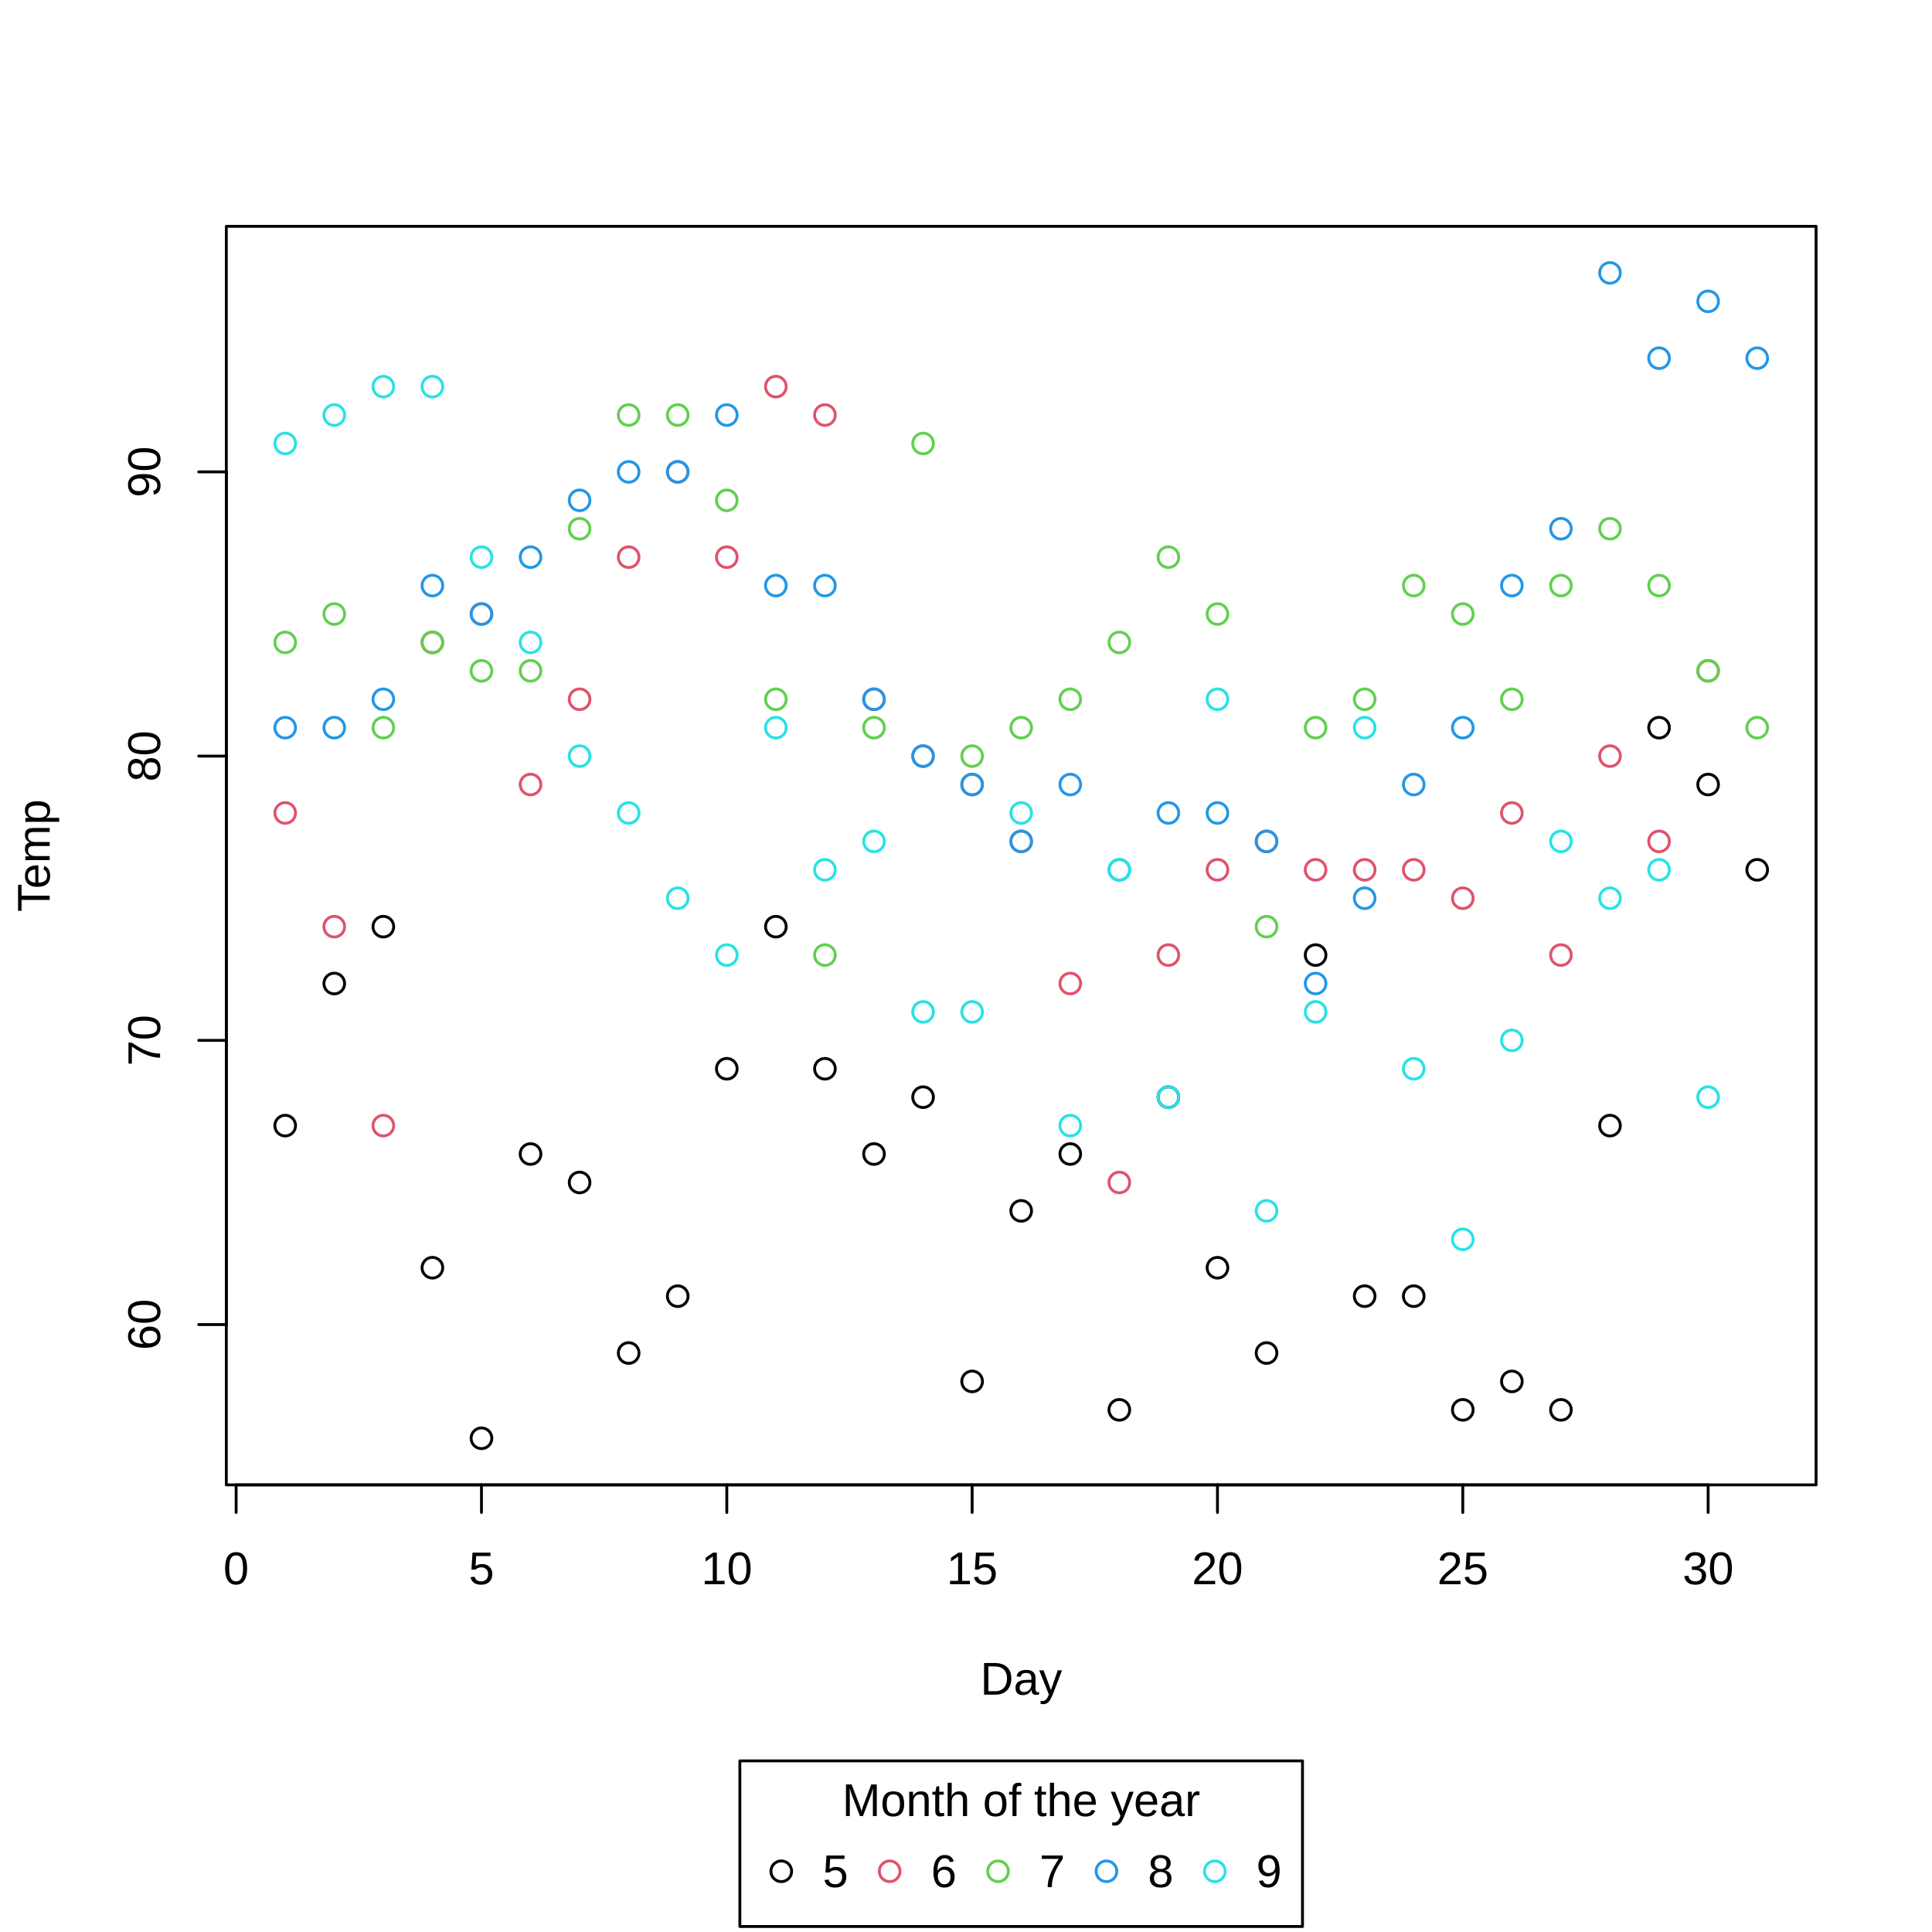
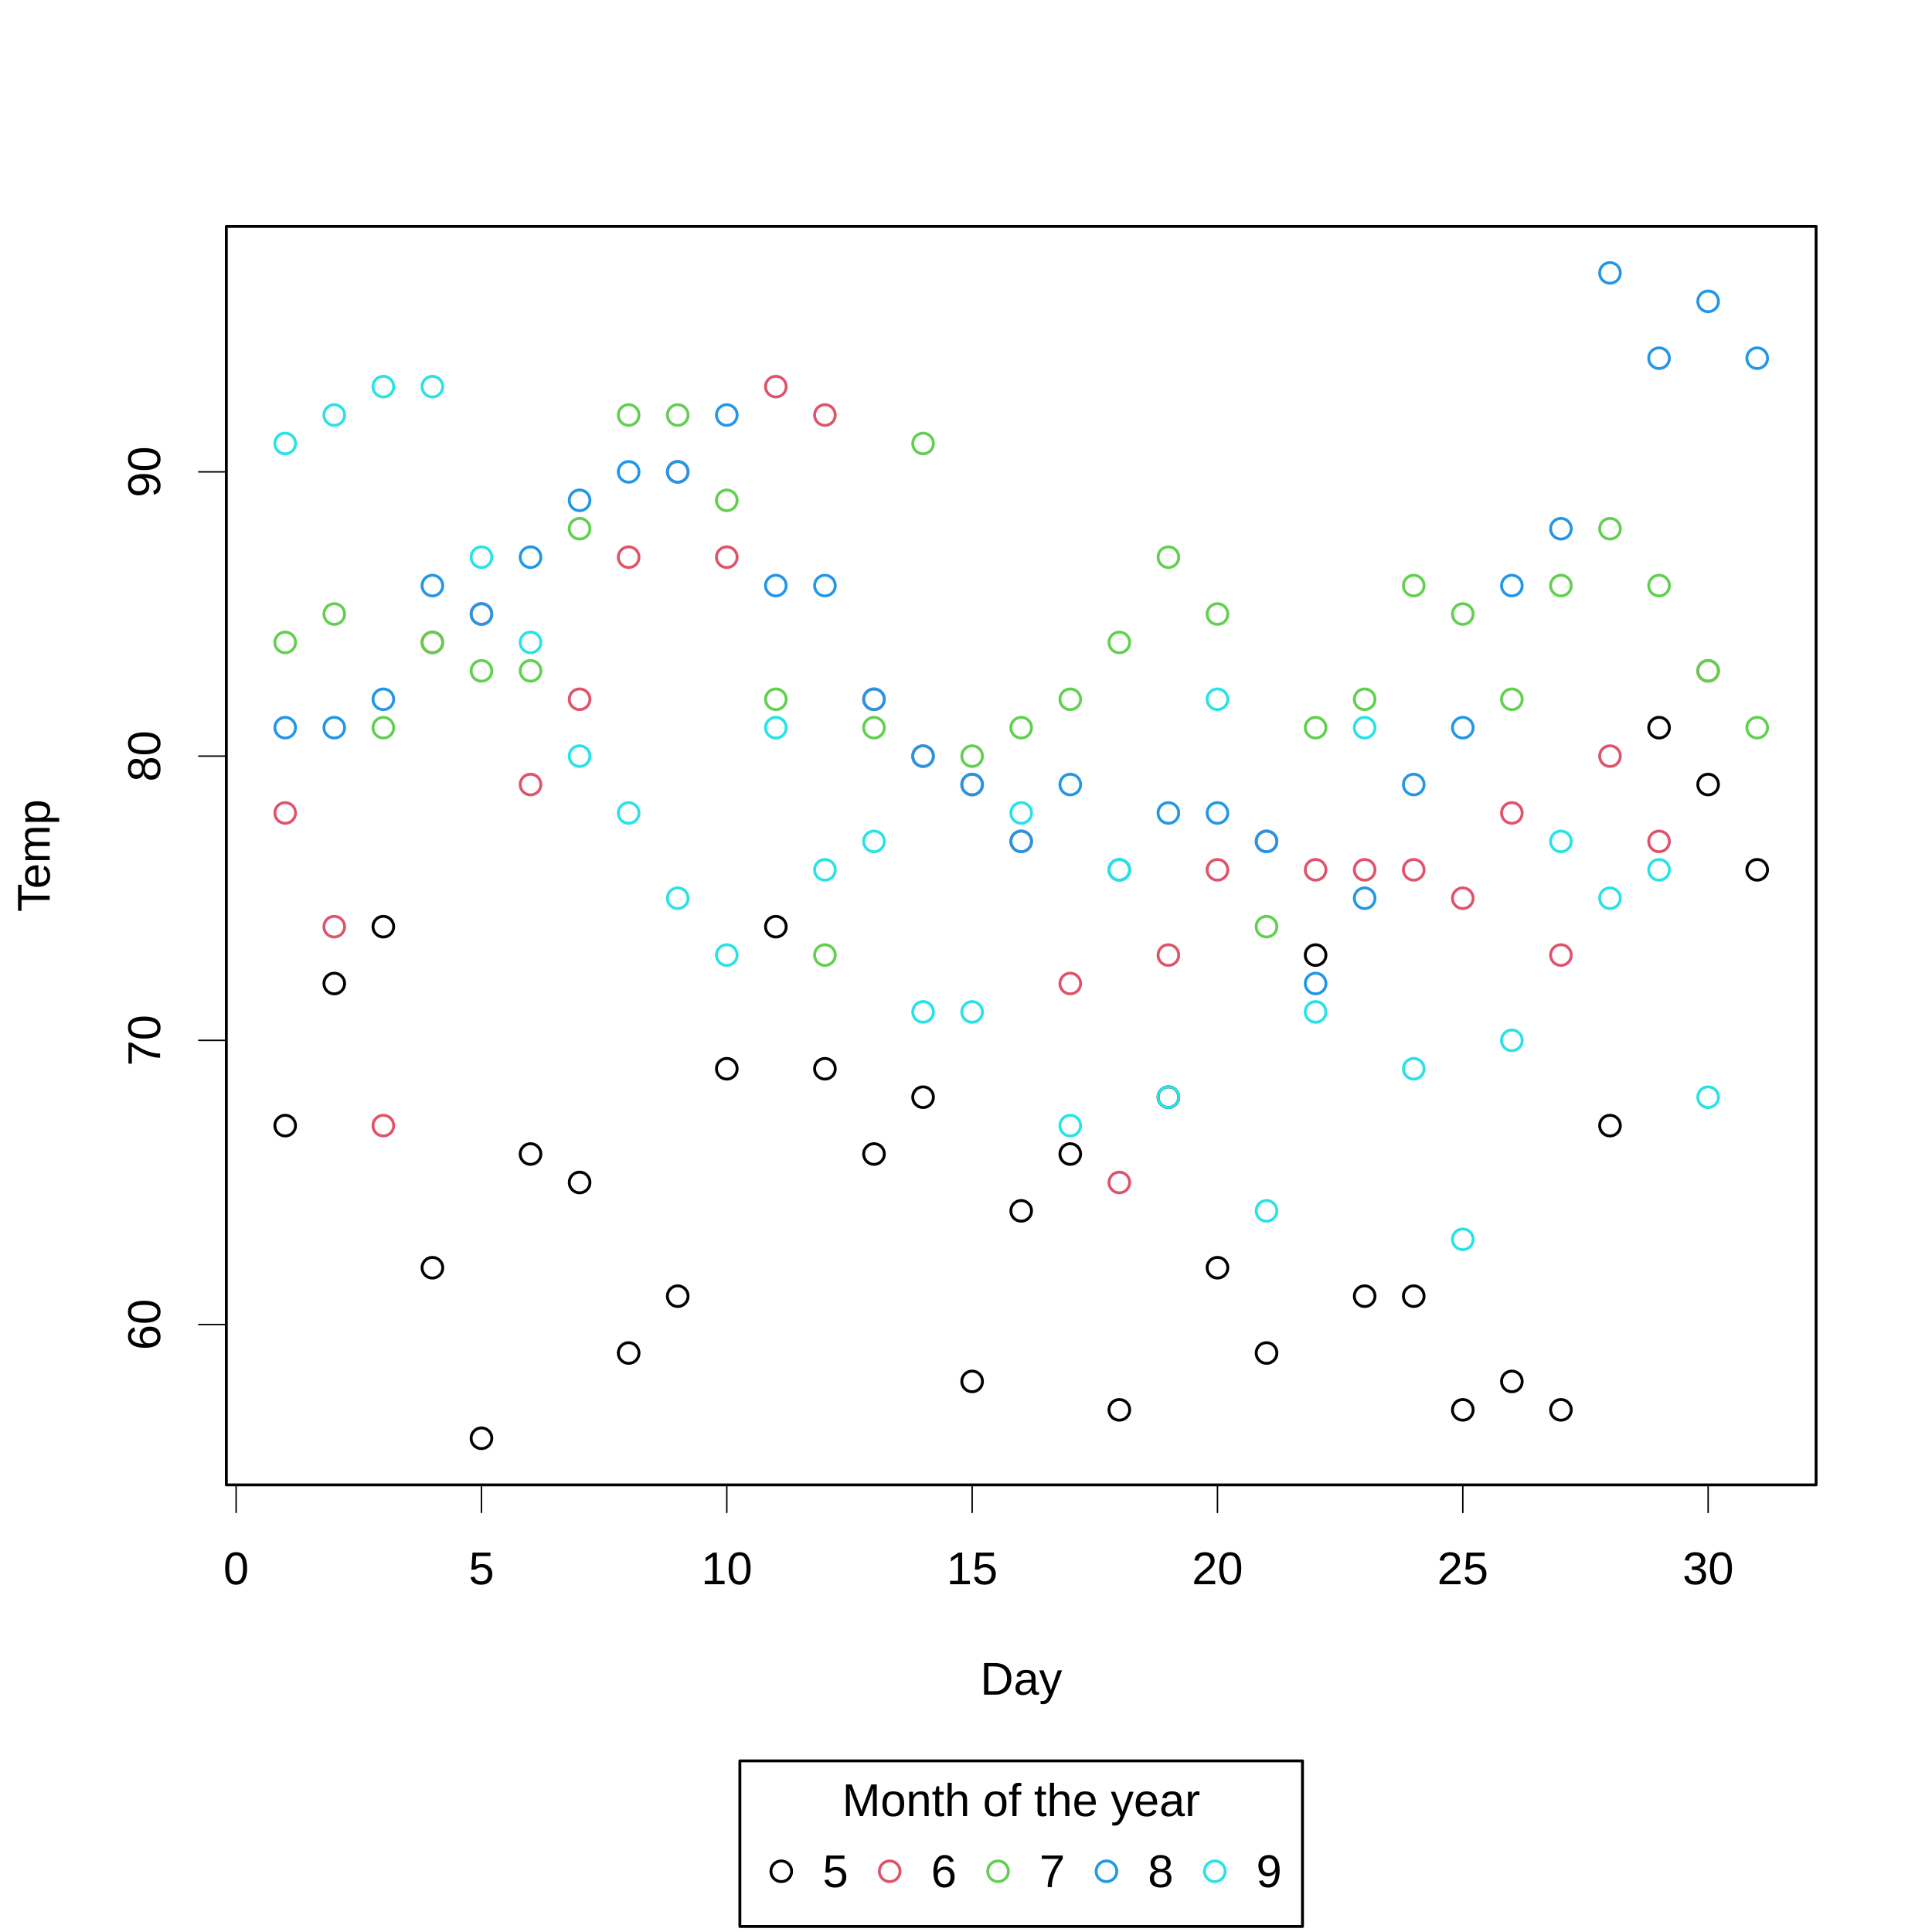
<svg xmlns="http://www.w3.org/2000/svg" class="svglite" width="504.00pt" height="504.00pt" viewBox="0 0 504.00 504.00">
  <defs>
    <style type="text/css">
    .svglite line, .svglite polyline, .svglite polygon, .svglite path, .svglite rect, .svglite circle {
      fill: none;
      stroke: #000000;
      stroke-linecap: round;
      stroke-linejoin: round;
      stroke-miterlimit: 10.00;
    }
    .svglite text {
      white-space: pre;
    }
  </style>
  </defs>
  <rect width="100%" height="100%" style="stroke: none; fill: #FFFFFF;" />
  <defs>
    <clipPath id="cpMC4wMHw1MDQuMDB8MC4wMHw1MDQuMDA=">
      <rect x="0.00" y="0.00" width="504.00" height="504.00" />
    </clipPath>
  </defs>
  <g clip-path="url(#cpMC4wMHw1MDQuMDB8MC4wMHw1MDQuMDA=)">
    <rect x="193.01" y="459.36" width="146.77" height="43.20" style="stroke-width: 0.75; fill: #FFFFFF;" />
    <circle cx="203.81" cy="488.16" r="2.70" style="stroke-width: 0.75;" />
    <circle cx="232.09" cy="488.16" r="2.70" style="stroke-width: 0.75; stroke: #DF536B;" />
    <circle cx="260.36" cy="488.16" r="2.70" style="stroke-width: 0.75; stroke: #61D04F;" />
    <circle cx="288.64" cy="488.16" r="2.70" style="stroke-width: 0.75; stroke: #2297E6;" />
    <circle cx="316.91" cy="488.16" r="2.70" style="stroke-width: 0.75; stroke: #28E2E5;" />
    <text x="266.40" y="473.76" text-anchor="middle" style="font-size: 12.00px; font-family: &quot;Liberation Sans&quot;;" textLength="93.40px" lengthAdjust="spacingAndGlyphs">Month of the year</text>
    <text x="214.61" y="492.29" style="font-size: 12.00px; font-family: &quot;Liberation Sans&quot;;" textLength="6.67px" lengthAdjust="spacingAndGlyphs">5</text>
    <text x="242.89" y="492.29" style="font-size: 12.00px; font-family: &quot;Liberation Sans&quot;;" textLength="6.67px" lengthAdjust="spacingAndGlyphs">6</text>
    <text x="271.16" y="492.29" style="font-size: 12.00px; font-family: &quot;Liberation Sans&quot;;" textLength="6.67px" lengthAdjust="spacingAndGlyphs">7</text>
    <text x="299.44" y="492.29" style="font-size: 12.00px; font-family: &quot;Liberation Sans&quot;;" textLength="6.67px" lengthAdjust="spacingAndGlyphs">8</text>
    <text x="327.71" y="492.29" style="font-size: 12.00px; font-family: &quot;Liberation Sans&quot;;" textLength="6.67px" lengthAdjust="spacingAndGlyphs">9</text>
  </g>
  <defs>
    <clipPath id="cpMC4wMHw1MDQuMDB8MC4wMHw0NDQuOTY=">
      <rect x="0.00" y="0.00" width="504.00" height="444.96" />
    </clipPath>
  </defs>
  <g clip-path="url(#cpMC4wMHw1MDQuMDB8MC4wMHw0NDQuOTY=)">
    <text x="266.40" y="442.08" text-anchor="middle" style="font-size: 12.00px; font-family: &quot;Liberation Sans&quot;;" textLength="21.35px" lengthAdjust="spacingAndGlyphs">Day</text>
    <text transform="translate(12.96,223.20) rotate(-90)" text-anchor="middle" style="font-size: 12.00px; font-family: &quot;Liberation Sans&quot;;" textLength="29.35px" lengthAdjust="spacingAndGlyphs">Temp</text>
  </g>
  <g clip-path="url(#cpMC4wMHw1MDQuMDB8MC4wMHw1MDQuMDA=)">
-     <line x1="61.60" y1="387.36" x2="445.60" y2="387.36" style="stroke-width: 0.75;" />
-     <line x1="61.60" y1="387.36" x2="61.60" y2="394.56" style="stroke-width: 0.75;" />
-     <line x1="125.60" y1="387.36" x2="125.60" y2="394.56" style="stroke-width: 0.75;" />
-     <line x1="189.60" y1="387.36" x2="189.60" y2="394.56" style="stroke-width: 0.75;" />
-     <line x1="253.60" y1="387.36" x2="253.60" y2="394.56" style="stroke-width: 0.75;" />
-     <line x1="317.60" y1="387.36" x2="317.60" y2="394.56" style="stroke-width: 0.75;" />
-     <line x1="381.60" y1="387.36" x2="381.60" y2="394.56" style="stroke-width: 0.75;" />
-     <line x1="445.60" y1="387.36" x2="445.60" y2="394.56" style="stroke-width: 0.75;" />
+     <line x1="61.60" y1="387.36" x2="445.60" y2="387.36" style="stroke-width: 0.38;" />
+     <line x1="61.60" y1="387.36" x2="61.60" y2="394.56" style="stroke-width: 0.38;" />
+     <line x1="125.60" y1="387.36" x2="125.60" y2="394.56" style="stroke-width: 0.38;" />
+     <line x1="189.60" y1="387.36" x2="189.60" y2="394.56" style="stroke-width: 0.38;" />
+     <line x1="253.60" y1="387.36" x2="253.60" y2="394.56" style="stroke-width: 0.38;" />
+     <line x1="317.60" y1="387.36" x2="317.60" y2="394.56" style="stroke-width: 0.38;" />
+     <line x1="381.60" y1="387.36" x2="381.60" y2="394.56" style="stroke-width: 0.38;" />
+     <line x1="445.60" y1="387.36" x2="445.60" y2="394.56" style="stroke-width: 0.38;" />
    <text x="61.60" y="413.28" text-anchor="middle" style="font-size: 12.00px; font-family: &quot;Liberation Sans&quot;;" textLength="6.67px" lengthAdjust="spacingAndGlyphs">0</text>
    <text x="125.60" y="413.28" text-anchor="middle" style="font-size: 12.00px; font-family: &quot;Liberation Sans&quot;;" textLength="6.67px" lengthAdjust="spacingAndGlyphs">5</text>
    <text x="189.60" y="413.28" text-anchor="middle" style="font-size: 12.00px; font-family: &quot;Liberation Sans&quot;;" textLength="13.35px" lengthAdjust="spacingAndGlyphs">10</text>
    <text x="253.60" y="413.28" text-anchor="middle" style="font-size: 12.00px; font-family: &quot;Liberation Sans&quot;;" textLength="13.35px" lengthAdjust="spacingAndGlyphs">15</text>
    <text x="317.60" y="413.28" text-anchor="middle" style="font-size: 12.00px; font-family: &quot;Liberation Sans&quot;;" textLength="13.35px" lengthAdjust="spacingAndGlyphs">20</text>
    <text x="381.60" y="413.28" text-anchor="middle" style="font-size: 12.00px; font-family: &quot;Liberation Sans&quot;;" textLength="13.35px" lengthAdjust="spacingAndGlyphs">25</text>
    <text x="445.60" y="413.28" text-anchor="middle" style="font-size: 12.00px; font-family: &quot;Liberation Sans&quot;;" textLength="13.35px" lengthAdjust="spacingAndGlyphs">30</text>
-     <line x1="59.04" y1="345.54" x2="59.04" y2="123.10" style="stroke-width: 0.75;" />
-     <line x1="59.04" y1="345.54" x2="51.84" y2="345.54" style="stroke-width: 0.75;" />
-     <line x1="59.04" y1="271.40" x2="51.84" y2="271.40" style="stroke-width: 0.75;" />
-     <line x1="59.04" y1="197.25" x2="51.84" y2="197.25" style="stroke-width: 0.75;" />
-     <line x1="59.04" y1="123.10" x2="51.84" y2="123.10" style="stroke-width: 0.75;" />
+     <line x1="59.04" y1="345.54" x2="59.04" y2="123.10" style="stroke-width: 0.38;" />
+     <line x1="59.04" y1="345.54" x2="51.84" y2="345.54" style="stroke-width: 0.38;" />
+     <line x1="59.04" y1="271.40" x2="51.84" y2="271.40" style="stroke-width: 0.38;" />
+     <line x1="59.04" y1="197.25" x2="51.84" y2="197.25" style="stroke-width: 0.38;" />
+     <line x1="59.04" y1="123.10" x2="51.84" y2="123.10" style="stroke-width: 0.38;" />
    <text transform="translate(41.76,345.54) rotate(-90)" text-anchor="middle" style="font-size: 12.00px; font-family: &quot;Liberation Sans&quot;;" textLength="13.35px" lengthAdjust="spacingAndGlyphs">60</text>
    <text transform="translate(41.76,271.40) rotate(-90)" text-anchor="middle" style="font-size: 12.00px; font-family: &quot;Liberation Sans&quot;;" textLength="13.35px" lengthAdjust="spacingAndGlyphs">70</text>
    <text transform="translate(41.76,197.25) rotate(-90)" text-anchor="middle" style="font-size: 12.00px; font-family: &quot;Liberation Sans&quot;;" textLength="13.35px" lengthAdjust="spacingAndGlyphs">80</text>
    <text transform="translate(41.76,123.10) rotate(-90)" text-anchor="middle" style="font-size: 12.00px; font-family: &quot;Liberation Sans&quot;;" textLength="13.35px" lengthAdjust="spacingAndGlyphs">90</text>
    <polygon points="59.04,387.36 473.76,387.36 473.76,59.04 59.04,59.04 " style="stroke-width: 0.75;" />
  </g>
  <defs>
    <clipPath id="cpNTkuMDR8NDczLjc2fDU5LjA0fDM4Ny4zNg==">
      <rect x="59.04" y="59.04" width="414.72" height="328.32" />
    </clipPath>
  </defs>
  <g clip-path="url(#cpNTkuMDR8NDczLjc2fDU5LjA0fDM4Ny4zNg==)">
    <circle cx="74.40" cy="293.64" r="2.70" style="stroke-width: 0.75;" />
    <circle cx="87.20" cy="256.57" r="2.70" style="stroke-width: 0.75;" />
    <circle cx="100.00" cy="241.74" r="2.70" style="stroke-width: 0.75;" />
    <circle cx="112.80" cy="330.71" r="2.70" style="stroke-width: 0.75;" />
    <circle cx="125.60" cy="375.20" r="2.70" style="stroke-width: 0.75;" />
    <circle cx="138.40" cy="301.05" r="2.70" style="stroke-width: 0.75;" />
    <circle cx="151.20" cy="308.47" r="2.70" style="stroke-width: 0.75;" />
    <circle cx="164.00" cy="352.96" r="2.70" style="stroke-width: 0.75;" />
    <circle cx="176.80" cy="338.13" r="2.70" style="stroke-width: 0.75;" />
    <circle cx="189.60" cy="278.81" r="2.70" style="stroke-width: 0.75;" />
    <circle cx="202.40" cy="241.74" r="2.70" style="stroke-width: 0.75;" />
    <circle cx="215.20" cy="278.81" r="2.70" style="stroke-width: 0.75;" />
    <circle cx="228.00" cy="301.05" r="2.70" style="stroke-width: 0.75;" />
    <circle cx="240.80" cy="286.22" r="2.70" style="stroke-width: 0.75;" />
    <circle cx="253.60" cy="360.37" r="2.70" style="stroke-width: 0.75;" />
    <circle cx="266.40" cy="315.88" r="2.70" style="stroke-width: 0.75;" />
    <circle cx="279.20" cy="301.05" r="2.70" style="stroke-width: 0.75;" />
    <circle cx="292.00" cy="367.79" r="2.70" style="stroke-width: 0.75;" />
    <circle cx="304.80" cy="286.22" r="2.70" style="stroke-width: 0.75;" />
    <circle cx="317.60" cy="330.71" r="2.70" style="stroke-width: 0.75;" />
    <circle cx="330.40" cy="352.96" r="2.70" style="stroke-width: 0.75;" />
    <circle cx="343.20" cy="249.15" r="2.70" style="stroke-width: 0.75;" />
    <circle cx="356.00" cy="338.13" r="2.70" style="stroke-width: 0.75;" />
    <circle cx="368.80" cy="338.13" r="2.70" style="stroke-width: 0.75;" />
    <circle cx="381.60" cy="367.79" r="2.70" style="stroke-width: 0.75;" />
    <circle cx="394.40" cy="360.37" r="2.70" style="stroke-width: 0.75;" />
    <circle cx="407.20" cy="367.79" r="2.70" style="stroke-width: 0.75;" />
    <circle cx="420.00" cy="293.64" r="2.70" style="stroke-width: 0.75;" />
    <circle cx="432.80" cy="189.83" r="2.70" style="stroke-width: 0.75;" />
    <circle cx="445.60" cy="204.66" r="2.70" style="stroke-width: 0.75;" />
    <circle cx="458.40" cy="226.91" r="2.70" style="stroke-width: 0.75;" />
    <circle cx="74.40" cy="212.08" r="2.70" style="stroke-width: 0.75; stroke: #DF536B;" />
    <circle cx="87.20" cy="241.74" r="2.70" style="stroke-width: 0.75; stroke: #DF536B;" />
    <circle cx="100.00" cy="293.64" r="2.70" style="stroke-width: 0.75; stroke: #DF536B;" />
    <circle cx="112.80" cy="167.59" r="2.70" style="stroke-width: 0.75; stroke: #DF536B;" />
    <circle cx="125.60" cy="160.18" r="2.70" style="stroke-width: 0.75; stroke: #DF536B;" />
    <circle cx="138.40" cy="204.66" r="2.70" style="stroke-width: 0.75; stroke: #DF536B;" />
    <circle cx="151.20" cy="182.42" r="2.70" style="stroke-width: 0.75; stroke: #DF536B;" />
    <circle cx="164.00" cy="145.35" r="2.70" style="stroke-width: 0.75; stroke: #DF536B;" />
    <circle cx="176.80" cy="123.10" r="2.70" style="stroke-width: 0.75; stroke: #DF536B;" />
    <circle cx="189.60" cy="145.35" r="2.70" style="stroke-width: 0.75; stroke: #DF536B;" />
    <circle cx="202.40" cy="100.86" r="2.70" style="stroke-width: 0.75; stroke: #DF536B;" />
    <circle cx="215.20" cy="108.27" r="2.70" style="stroke-width: 0.75; stroke: #DF536B;" />
    <circle cx="228.00" cy="182.42" r="2.70" style="stroke-width: 0.75; stroke: #DF536B;" />
    <circle cx="240.80" cy="197.25" r="2.70" style="stroke-width: 0.75; stroke: #DF536B;" />
    <circle cx="253.60" cy="204.66" r="2.70" style="stroke-width: 0.75; stroke: #DF536B;" />
    <circle cx="266.40" cy="219.49" r="2.70" style="stroke-width: 0.75; stroke: #DF536B;" />
    <circle cx="279.20" cy="256.57" r="2.70" style="stroke-width: 0.75; stroke: #DF536B;" />
    <circle cx="292.00" cy="308.47" r="2.70" style="stroke-width: 0.75; stroke: #DF536B;" />
    <circle cx="304.80" cy="249.15" r="2.70" style="stroke-width: 0.75; stroke: #DF536B;" />
    <circle cx="317.60" cy="226.91" r="2.70" style="stroke-width: 0.75; stroke: #DF536B;" />
    <circle cx="330.40" cy="219.49" r="2.70" style="stroke-width: 0.75; stroke: #DF536B;" />
    <circle cx="343.20" cy="226.91" r="2.70" style="stroke-width: 0.75; stroke: #DF536B;" />
    <circle cx="356.00" cy="226.91" r="2.70" style="stroke-width: 0.75; stroke: #DF536B;" />
    <circle cx="368.80" cy="226.91" r="2.70" style="stroke-width: 0.75; stroke: #DF536B;" />
    <circle cx="381.60" cy="234.32" r="2.70" style="stroke-width: 0.75; stroke: #DF536B;" />
    <circle cx="394.40" cy="212.08" r="2.70" style="stroke-width: 0.75; stroke: #DF536B;" />
    <circle cx="407.20" cy="249.15" r="2.70" style="stroke-width: 0.75; stroke: #DF536B;" />
    <circle cx="420.00" cy="197.25" r="2.70" style="stroke-width: 0.75; stroke: #DF536B;" />
    <circle cx="432.80" cy="219.49" r="2.70" style="stroke-width: 0.75; stroke: #DF536B;" />
    <circle cx="445.60" cy="175.00" r="2.70" style="stroke-width: 0.75; stroke: #DF536B;" />
    <circle cx="74.40" cy="167.59" r="2.70" style="stroke-width: 0.75; stroke: #61D04F;" />
    <circle cx="87.20" cy="160.18" r="2.70" style="stroke-width: 0.75; stroke: #61D04F;" />
    <circle cx="100.00" cy="189.83" r="2.70" style="stroke-width: 0.75; stroke: #61D04F;" />
    <circle cx="112.80" cy="167.59" r="2.70" style="stroke-width: 0.75; stroke: #61D04F;" />
    <circle cx="125.60" cy="175.00" r="2.70" style="stroke-width: 0.75; stroke: #61D04F;" />
    <circle cx="138.40" cy="175.00" r="2.70" style="stroke-width: 0.75; stroke: #61D04F;" />
    <circle cx="151.20" cy="137.93" r="2.70" style="stroke-width: 0.75; stroke: #61D04F;" />
    <circle cx="164.00" cy="108.27" r="2.70" style="stroke-width: 0.75; stroke: #61D04F;" />
    <circle cx="176.80" cy="108.27" r="2.70" style="stroke-width: 0.75; stroke: #61D04F;" />
    <circle cx="189.60" cy="130.52" r="2.70" style="stroke-width: 0.75; stroke: #61D04F;" />
    <circle cx="202.40" cy="182.42" r="2.70" style="stroke-width: 0.75; stroke: #61D04F;" />
    <circle cx="215.20" cy="249.15" r="2.70" style="stroke-width: 0.75; stroke: #61D04F;" />
    <circle cx="228.00" cy="189.83" r="2.70" style="stroke-width: 0.75; stroke: #61D04F;" />
    <circle cx="240.80" cy="115.69" r="2.70" style="stroke-width: 0.75; stroke: #61D04F;" />
    <circle cx="253.60" cy="197.25" r="2.70" style="stroke-width: 0.75; stroke: #61D04F;" />
    <circle cx="266.40" cy="189.83" r="2.70" style="stroke-width: 0.75; stroke: #61D04F;" />
    <circle cx="279.20" cy="182.42" r="2.70" style="stroke-width: 0.75; stroke: #61D04F;" />
    <circle cx="292.00" cy="167.59" r="2.70" style="stroke-width: 0.75; stroke: #61D04F;" />
    <circle cx="304.80" cy="145.35" r="2.70" style="stroke-width: 0.75; stroke: #61D04F;" />
    <circle cx="317.60" cy="160.18" r="2.70" style="stroke-width: 0.75; stroke: #61D04F;" />
    <circle cx="330.40" cy="241.74" r="2.70" style="stroke-width: 0.75; stroke: #61D04F;" />
    <circle cx="343.20" cy="189.83" r="2.70" style="stroke-width: 0.75; stroke: #61D04F;" />
    <circle cx="356.00" cy="182.42" r="2.70" style="stroke-width: 0.75; stroke: #61D04F;" />
    <circle cx="368.80" cy="152.76" r="2.70" style="stroke-width: 0.75; stroke: #61D04F;" />
    <circle cx="381.60" cy="160.18" r="2.70" style="stroke-width: 0.75; stroke: #61D04F;" />
    <circle cx="394.40" cy="182.42" r="2.70" style="stroke-width: 0.75; stroke: #61D04F;" />
    <circle cx="407.20" cy="152.76" r="2.70" style="stroke-width: 0.75; stroke: #61D04F;" />
    <circle cx="420.00" cy="137.93" r="2.70" style="stroke-width: 0.75; stroke: #61D04F;" />
    <circle cx="432.80" cy="152.76" r="2.70" style="stroke-width: 0.75; stroke: #61D04F;" />
    <circle cx="445.60" cy="175.00" r="2.70" style="stroke-width: 0.75; stroke: #61D04F;" />
    <circle cx="458.40" cy="189.83" r="2.70" style="stroke-width: 0.75; stroke: #61D04F;" />
    <circle cx="74.40" cy="189.83" r="2.70" style="stroke-width: 0.75; stroke: #2297E6;" />
    <circle cx="87.20" cy="189.83" r="2.70" style="stroke-width: 0.75; stroke: #2297E6;" />
    <circle cx="100.00" cy="182.42" r="2.70" style="stroke-width: 0.75; stroke: #2297E6;" />
    <circle cx="112.80" cy="152.76" r="2.70" style="stroke-width: 0.75; stroke: #2297E6;" />
    <circle cx="125.60" cy="160.18" r="2.70" style="stroke-width: 0.75; stroke: #2297E6;" />
    <circle cx="138.40" cy="145.35" r="2.70" style="stroke-width: 0.75; stroke: #2297E6;" />
    <circle cx="151.20" cy="130.52" r="2.70" style="stroke-width: 0.75; stroke: #2297E6;" />
    <circle cx="164.00" cy="123.10" r="2.70" style="stroke-width: 0.75; stroke: #2297E6;" />
    <circle cx="176.80" cy="123.10" r="2.70" style="stroke-width: 0.75; stroke: #2297E6;" />
    <circle cx="189.60" cy="108.27" r="2.70" style="stroke-width: 0.75; stroke: #2297E6;" />
    <circle cx="202.40" cy="152.76" r="2.70" style="stroke-width: 0.75; stroke: #2297E6;" />
    <circle cx="215.20" cy="152.76" r="2.70" style="stroke-width: 0.75; stroke: #2297E6;" />
    <circle cx="228.00" cy="182.42" r="2.70" style="stroke-width: 0.75; stroke: #2297E6;" />
    <circle cx="240.80" cy="197.25" r="2.70" style="stroke-width: 0.75; stroke: #2297E6;" />
    <circle cx="253.60" cy="204.66" r="2.70" style="stroke-width: 0.75; stroke: #2297E6;" />
    <circle cx="266.40" cy="219.49" r="2.70" style="stroke-width: 0.75; stroke: #2297E6;" />
    <circle cx="279.20" cy="204.66" r="2.70" style="stroke-width: 0.75; stroke: #2297E6;" />
    <circle cx="292.00" cy="226.91" r="2.70" style="stroke-width: 0.75; stroke: #2297E6;" />
    <circle cx="304.80" cy="212.08" r="2.70" style="stroke-width: 0.75; stroke: #2297E6;" />
    <circle cx="317.60" cy="212.08" r="2.70" style="stroke-width: 0.75; stroke: #2297E6;" />
    <circle cx="330.40" cy="219.49" r="2.70" style="stroke-width: 0.75; stroke: #2297E6;" />
    <circle cx="343.20" cy="256.57" r="2.70" style="stroke-width: 0.75; stroke: #2297E6;" />
    <circle cx="356.00" cy="234.32" r="2.70" style="stroke-width: 0.75; stroke: #2297E6;" />
    <circle cx="368.80" cy="204.66" r="2.70" style="stroke-width: 0.75; stroke: #2297E6;" />
    <circle cx="381.60" cy="189.83" r="2.70" style="stroke-width: 0.75; stroke: #2297E6;" />
    <circle cx="394.40" cy="152.76" r="2.70" style="stroke-width: 0.75; stroke: #2297E6;" />
    <circle cx="407.20" cy="137.93" r="2.70" style="stroke-width: 0.75; stroke: #2297E6;" />
    <circle cx="420.00" cy="71.20" r="2.70" style="stroke-width: 0.75; stroke: #2297E6;" />
    <circle cx="432.80" cy="93.44" r="2.70" style="stroke-width: 0.75; stroke: #2297E6;" />
    <circle cx="445.60" cy="78.61" r="2.70" style="stroke-width: 0.75; stroke: #2297E6;" />
    <circle cx="458.40" cy="93.44" r="2.70" style="stroke-width: 0.75; stroke: #2297E6;" />
    <circle cx="74.40" cy="115.69" r="2.70" style="stroke-width: 0.75; stroke: #28E2E5;" />
    <circle cx="87.20" cy="108.27" r="2.70" style="stroke-width: 0.75; stroke: #28E2E5;" />
    <circle cx="100.00" cy="100.86" r="2.70" style="stroke-width: 0.75; stroke: #28E2E5;" />
    <circle cx="112.80" cy="100.86" r="2.70" style="stroke-width: 0.75; stroke: #28E2E5;" />
    <circle cx="125.60" cy="145.35" r="2.70" style="stroke-width: 0.75; stroke: #28E2E5;" />
    <circle cx="138.40" cy="167.59" r="2.70" style="stroke-width: 0.75; stroke: #28E2E5;" />
    <circle cx="151.20" cy="197.25" r="2.70" style="stroke-width: 0.75; stroke: #28E2E5;" />
    <circle cx="164.00" cy="212.08" r="2.70" style="stroke-width: 0.75; stroke: #28E2E5;" />
    <circle cx="176.80" cy="234.32" r="2.70" style="stroke-width: 0.75; stroke: #28E2E5;" />
    <circle cx="189.60" cy="249.15" r="2.70" style="stroke-width: 0.75; stroke: #28E2E5;" />
    <circle cx="202.40" cy="189.83" r="2.70" style="stroke-width: 0.75; stroke: #28E2E5;" />
    <circle cx="215.20" cy="226.91" r="2.70" style="stroke-width: 0.75; stroke: #28E2E5;" />
    <circle cx="228.00" cy="219.49" r="2.70" style="stroke-width: 0.75; stroke: #28E2E5;" />
    <circle cx="240.80" cy="263.98" r="2.70" style="stroke-width: 0.75; stroke: #28E2E5;" />
    <circle cx="253.60" cy="263.98" r="2.70" style="stroke-width: 0.75; stroke: #28E2E5;" />
    <circle cx="266.40" cy="212.08" r="2.70" style="stroke-width: 0.75; stroke: #28E2E5;" />
    <circle cx="279.20" cy="293.64" r="2.70" style="stroke-width: 0.75; stroke: #28E2E5;" />
    <circle cx="292.00" cy="226.91" r="2.70" style="stroke-width: 0.75; stroke: #28E2E5;" />
    <circle cx="304.80" cy="286.22" r="2.70" style="stroke-width: 0.75; stroke: #28E2E5;" />
    <circle cx="317.60" cy="182.42" r="2.70" style="stroke-width: 0.75; stroke: #28E2E5;" />
    <circle cx="330.40" cy="315.88" r="2.70" style="stroke-width: 0.75; stroke: #28E2E5;" />
    <circle cx="343.20" cy="263.98" r="2.70" style="stroke-width: 0.75; stroke: #28E2E5;" />
    <circle cx="356.00" cy="189.83" r="2.70" style="stroke-width: 0.75; stroke: #28E2E5;" />
    <circle cx="368.80" cy="278.81" r="2.70" style="stroke-width: 0.75; stroke: #28E2E5;" />
    <circle cx="381.60" cy="323.30" r="2.70" style="stroke-width: 0.75; stroke: #28E2E5;" />
    <circle cx="394.40" cy="271.40" r="2.70" style="stroke-width: 0.75; stroke: #28E2E5;" />
    <circle cx="407.20" cy="219.49" r="2.70" style="stroke-width: 0.75; stroke: #28E2E5;" />
    <circle cx="420.00" cy="234.32" r="2.70" style="stroke-width: 0.75; stroke: #28E2E5;" />
    <circle cx="432.80" cy="226.91" r="2.70" style="stroke-width: 0.75; stroke: #28E2E5;" />
    <circle cx="445.60" cy="286.22" r="2.70" style="stroke-width: 0.75; stroke: #28E2E5;" />
  </g>
</svg>
